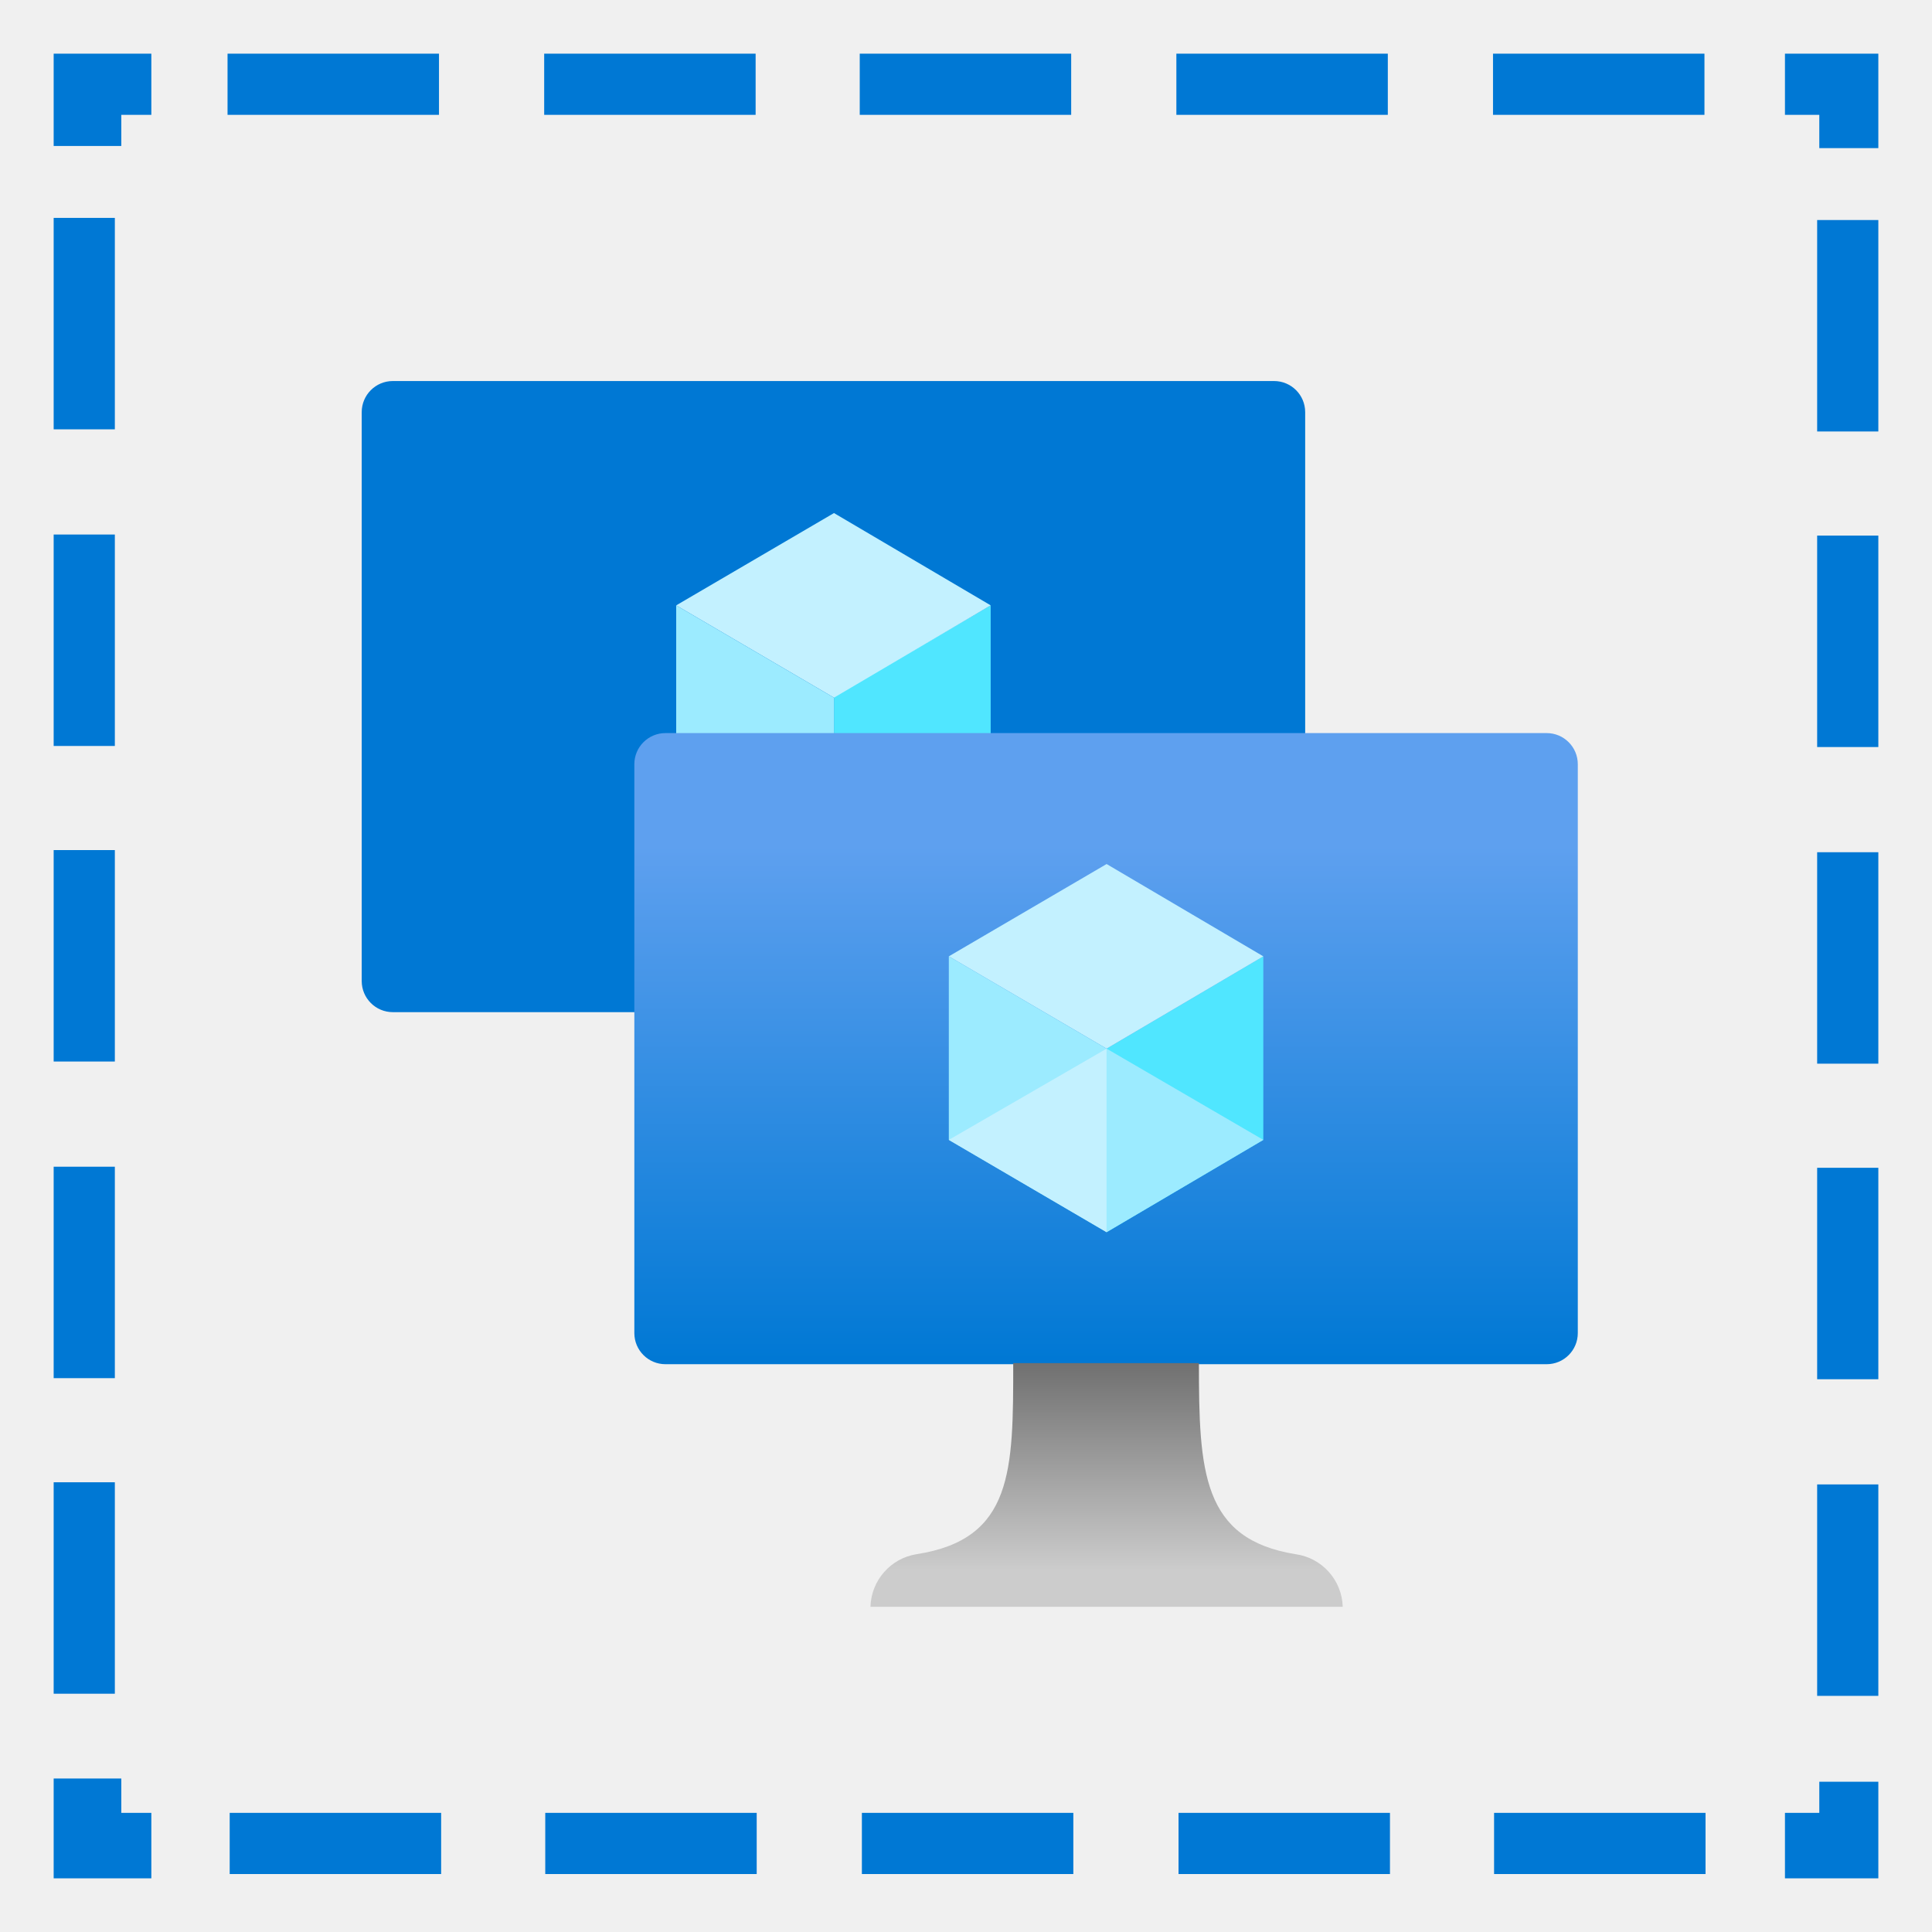
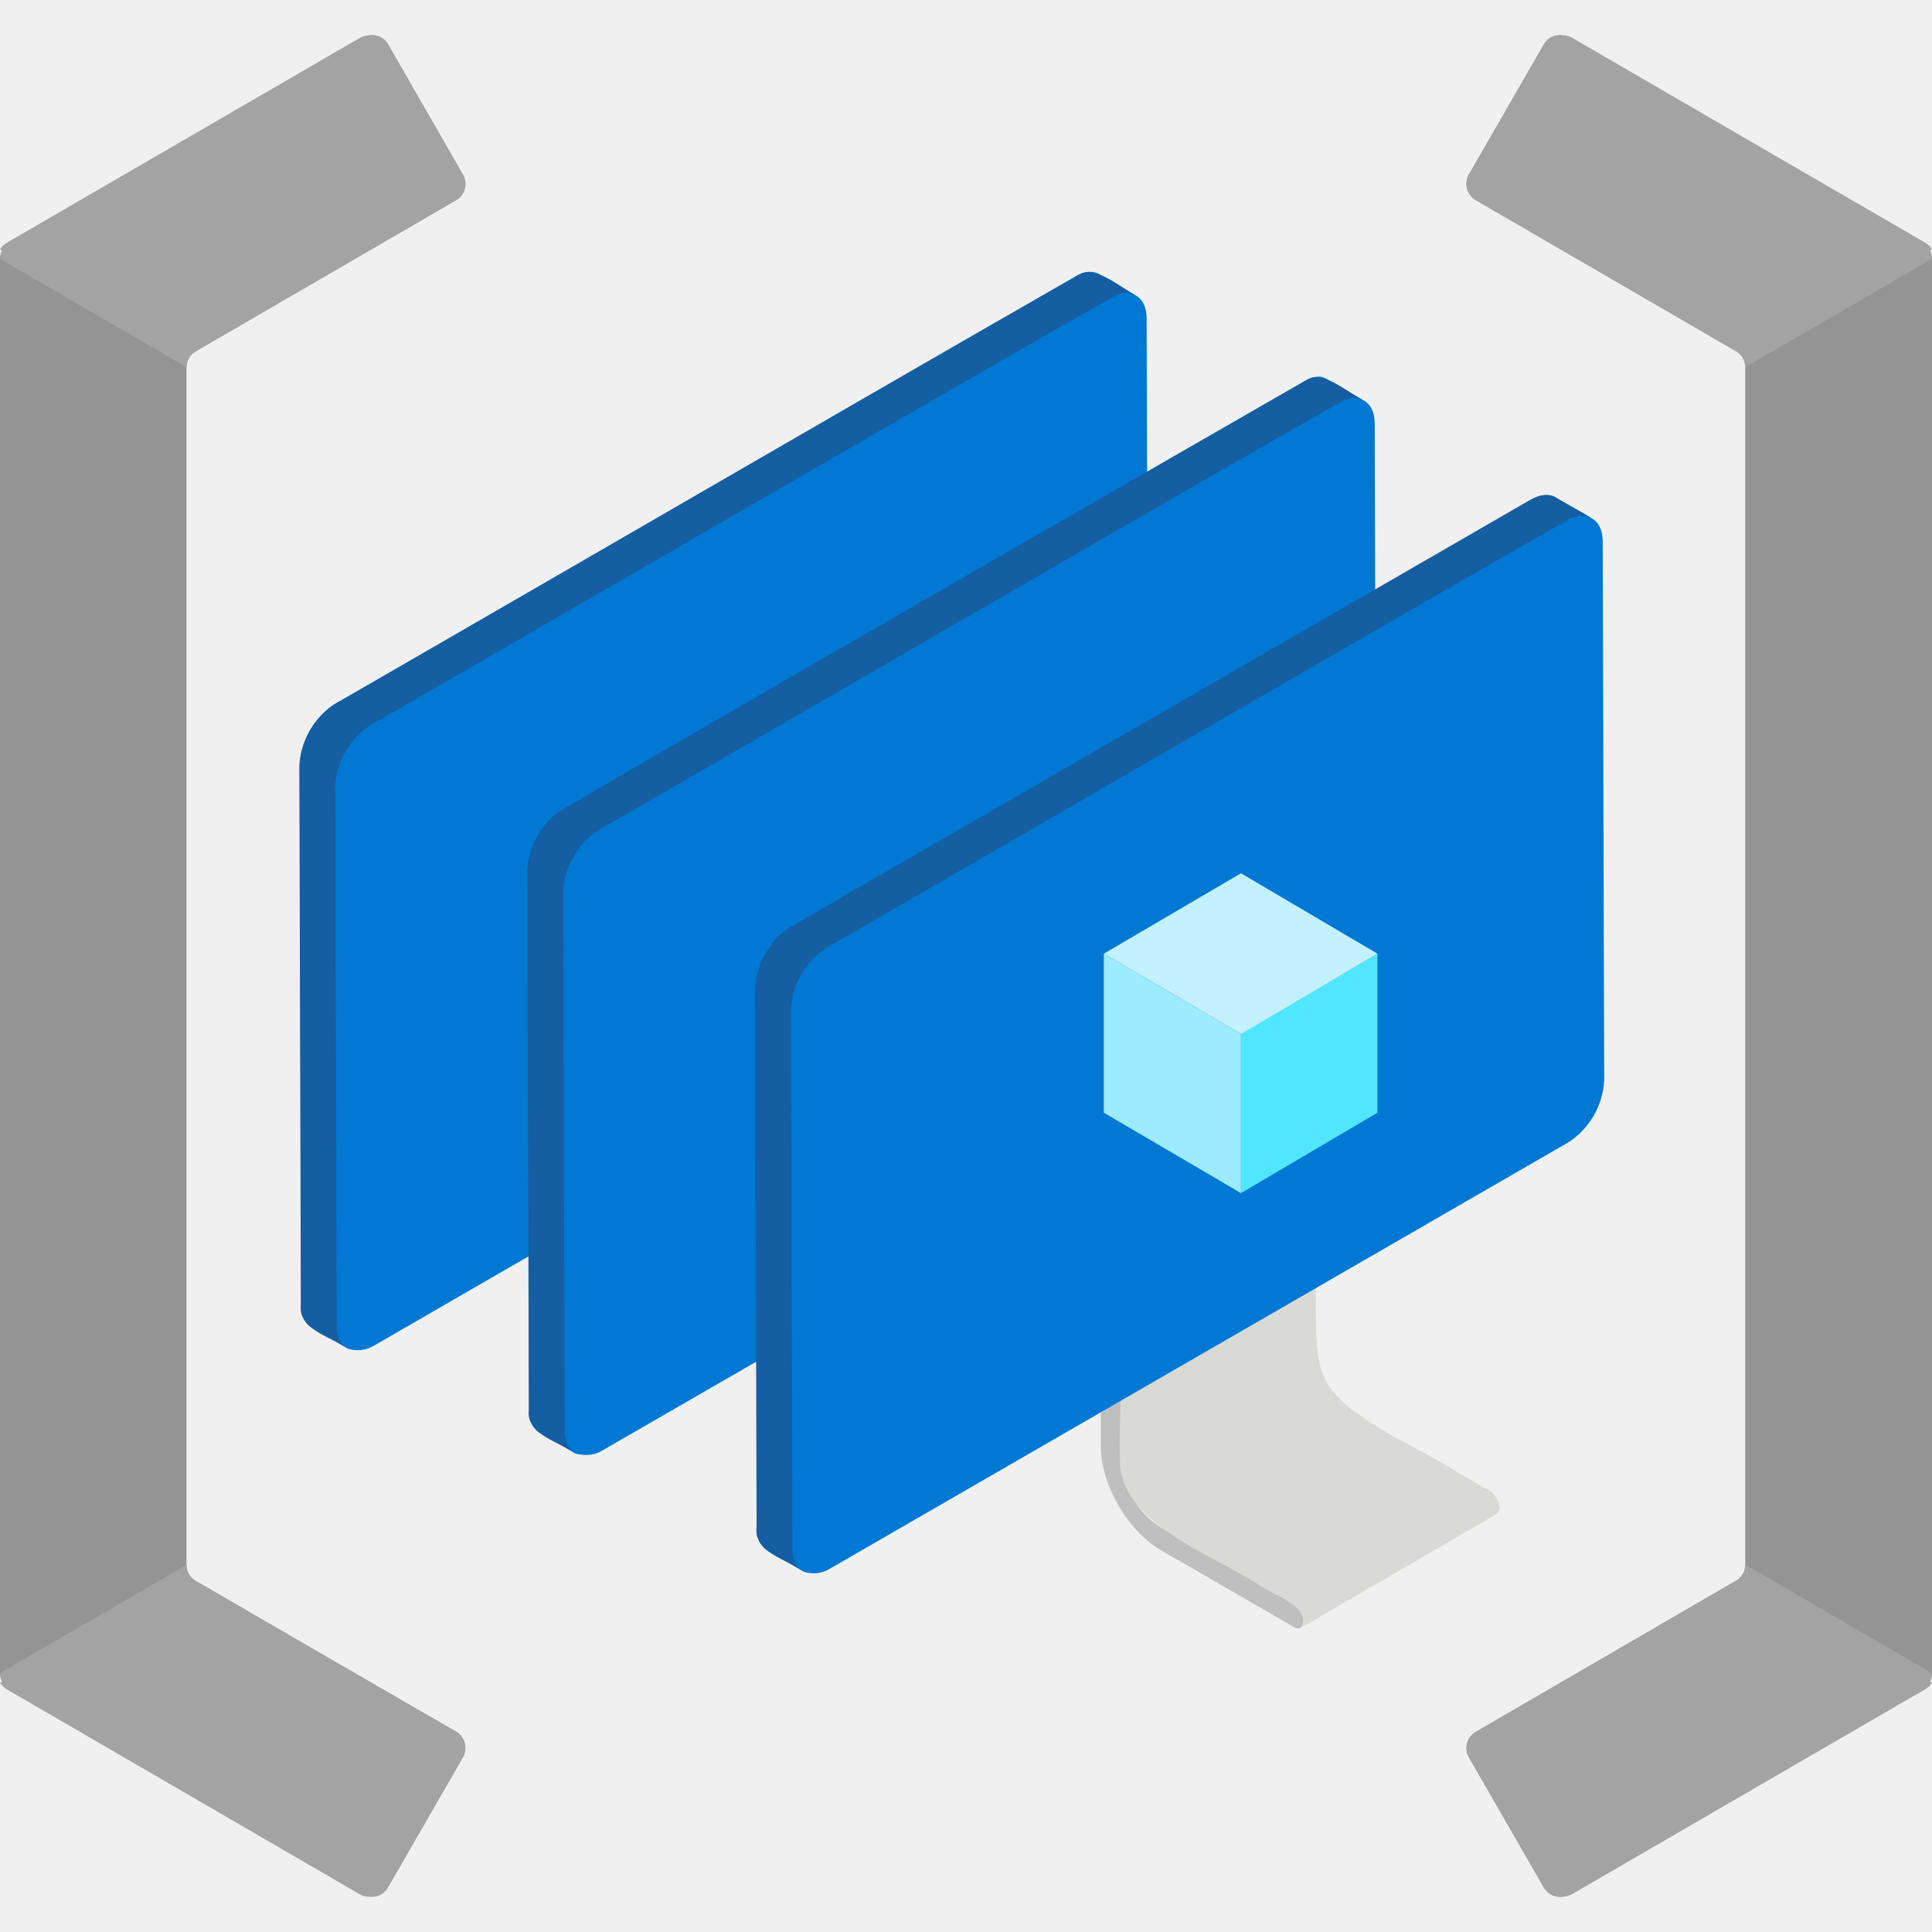
<svg xmlns="http://www.w3.org/2000/svg" viewBox="0 0 18 18" class="msportalfx-svg-placeholder" role="presentation" focusable="false">
  <g>
-     <defs>
-       <linearGradient id="9848c949-21dd-49b4-a2a3-0e8229d1684b" x1="10.31" x2="10.31" y1="12.7" y2="6.83" gradientUnits="userSpaceOnUse">
-         <stop offset="0" stop-color="#0078d4" />
-         <stop offset=".82" stop-color="#5ea0ef" />
-       </linearGradient>
-       <linearGradient id="a30d983c-37c3-40b0-a789-7533fe699b81" x1="10.31" x2="10.31" y1="14.97" y2="12.7" gradientUnits="userSpaceOnUse">
-         <stop offset=".15" stop-color="#ccc" />
-         <stop offset="1" stop-color="#707070" />
-       </linearGradient>
-     </defs>
-     <path fill="#0078d4" d="M2.12.5h1.97v.57H2.12zm14.51.57h.32v.31h.55V.5h-.87v.57zM1.41 16.89h-.28v-.32H.5v.93h.91v-.61zm15.54-.29v.29h-.32v.61h.87v-.9h-.55zM1.13 1.36v-.29h.28V.5H.5v.86h.63z" />
-     <rect width="8.79" height="5.88" x="3.37" y="3.55" fill="#0078d4" rx=".29" />
-     <path fill="#50e6ff" d="M9.23 5.64v1.71l-1.46.86V6.49l1.46-.85z" />
-     <path fill="#c3f1ff" d="m9.23 5.64-1.46.86-1.47-.86 1.47-.86 1.46.86z" />
-     <path fill="#9cebff" d="M7.77 6.5v1.71L6.3 7.35V5.64l1.47.86z" />
-     <rect width="8.79" height="5.88" x="5.91" y="6.83" fill="url(#9848c949-21dd-49b4-a2a3-0e8229d1684b)" rx=".29" />
-     <path fill="#50e6ff" d="M11.77 8.91v1.71l-1.46.86V9.77l1.46-.86z" />
-     <path fill="#c3f1ff" d="m11.77 8.91-1.46.86-1.47-.86 1.47-.86 1.46.86z" />
-     <path fill="#9cebff" d="M10.31 9.77v1.71l-1.47-.86V8.91l1.47.86z" />
-     <path fill="#c3f1ff" d="m8.84 10.62 1.47-.85v1.71l-1.47-.86z" />
-     <path fill="#9cebff" d="m11.77 10.62-1.46-.85v1.71l1.46-.86z" />
-     <path fill="url(#a30d983c-37c3-40b0-a789-7533fe699b81)" d="M12.07 14.48c-.87-.14-.9-.77-.9-1.78H9.44c0 1 0 1.64-.9 1.78a.51.51 0 0 0-.43.49h4.4a.51.51 0 0 0-.44-.49z" />
-     <path fill="#0078d4" d="M5.07.5h1.97v.57H5.07zm2.94 0h1.97v.57H8.01zm2.95 0h1.97v.57h-1.97zm2.95 0h1.97v.57h-1.97zM2.14 16.89h1.97v.57H2.14zm2.94 0h1.97v.57H5.08zm2.95 0H10v.57H8.03zm2.95 0h1.97v.57h-1.97zm2.94 0h1.97v.57h-1.97zm3.01-14.84h.57v1.97h-.57zm0 2.94h.57v1.97h-.57zm0 2.95h.57v1.97h-.57zm0 2.94h.57v1.97h-.57zm0 2.95h.57v1.97h-.57zM.5 2.03h.57V4H.5zm0 2.95h.57v1.97H.5zm0 2.94h.57v1.97H.5zm0 2.95h.57v1.97H.5zm0 2.94h.57v1.97H.5z" />
+     <path d="M1.823 14.733a.167.167 0 0 1-.086-.149V3.422c0-.062.032-.119.086-.149l2.428-1.409a.175.175 0 0 0 .063-.235L3.616.414a.172.172 0 0 0-.233-.065L1.349 1.53l-1.263.733A.173.173 0 0 0 0 2.412v13.175c0 .062.033.119.086.15l1.221.708 2.075 1.2c.08.047.184.021.231-.06v-.001l.7-1.215a.176.176 0 0 0-.063-.236l-2.428-1.4Zm16.091-12.47-1.221-.708L14.616.351a.168.168 0 0 0-.231.06v.001l-.7 1.215a.176.176 0 0 0 .063.236l2.426 1.408c.054.03.087.087.086.149v11.158a.169.169 0 0 1-.086.149l-2.426 1.409a.175.175 0 0 0-.063.235l.7 1.215a.172.172 0 0 0 .233.065l2.033-1.18 1.263-.733a.173.173 0 0 0 .087-.15V2.413a.174.174 0 0 0-.086-.15Z" fill="#949494" />
+     <path d="M1.739 3.422a.167.167 0 0 1 .086-.149l2.426-1.409a.175.175 0 0 0 .063-.235L3.616.414A.17.17 0 0 0 3.442.33a.161.161 0 0 0-.086.021L1.324 1.53l-1.263.733a.175.175 0 0 0-.061.06l.02.012a.173.173 0 0 0-.02.077l1.739 1.01Zm.086 11.306a.167.167 0 0 1-.086-.149L0 15.588c0 .027.007.054.02.078l-.02.011a.178.178 0 0 0 .061.061l1.261.732 2.032 1.18a.161.161 0 0 0 .086.021c.07.01.139-.023.174-.084l.7-1.215a.176.176 0 0 0-.063-.236l-2.426-1.408Zm14.436-.15a.167.167 0 0 1-.086.149l-2.426 1.409a.174.174 0 0 0-.065.235l.7 1.215a.17.17 0 0 0 .174.084c.03.001.06-.006.086-.021l2.032-1.179 1.263-.733a.175.175 0 0 0 .061-.06l-.02-.012a.173.173 0 0 0 .02-.077l-1.739-1.01ZM18 2.323a.178.178 0 0 0-.061-.061l-1.263-.732L14.644.35a.161.161 0 0 0-.086-.021.172.172 0 0 0-.174.084l-.7 1.215a.176.176 0 0 0 .063.236l2.426 1.408c.054.03.087.087.086.149L18 2.412a.165.165 0 0 0-.02-.078l.02-.011Z" fill="#a3a3a3" />
+     <path d="M10.35 12.367c-.051-.029-.092-.006-.092.053l-.003 1.049c0 .179.062.379.164.555.102.177.244.331.4.421l.913.527.321.186c.051.029.092.006.092-.053s-.041-.129-.092-.159l-.321-.186-.913-.527a.774.774 0 0 1-.27-.285.776.776 0 0 1-.111-.375l.003-1.049a.204.204 0 0 0-.092-.159Z" fill="#f4f3f5" />
+     <path d="M10.35 12.367c-.051-.029-.092-.006-.092.053l-.003 1.049c0 .179.062.379.164.555.102.177.244.331.4.421l.913.527.321.186c.051.029.092.006.092-.053s-.041-.129-.092-.159l-.321-.186-.913-.527a.774.774 0 0 1-.27-.285.776.776 0 0 1-.111-.375l.003-1.049a.204.204 0 0 0-.092-.159Z" fill="#bebfbe" />
+     <path d="m13.878 13.889-.321-.185c-.292-.201-1.119-.524-1.23-.904-.116-.192-.046-1.112-.062-1.332.002-.073-.076-.196-.157-.165l-1.827 1.062c.017-.01.04-.008.065.006.168.027.063.956.089 1.208-.036.605.898.923 1.294 1.187.101.076.525.219.386.403l1.827-1.062c.066-.055-.002-.182-.065-.218Z" fill="#d9d9d6" />
+     <path d="M10.248 2.557s-.1-.069-.238.024c-.029.019-6.887 3.976-6.887 3.976a.376.376 0 0 0-.082.061l-.029.026a.179.179 0 0 0-.013.014l-.011.012-.013.014-.027.033-.009.012-.005.006-.009.012a.48.48 0 0 0-.036.057l-.001.002-.001.002-.013.024a.773.773 0 0 0-.015.029l-.012.026v.004l-.012.03a.3.3 0 0 0-.011.032l-.005.016a.019.019 0 0 1-.002.007l-.004.012a.296.296 0 0 0-.013.061l-.002.012a.482.482 0 0 0-.006.076l.014 5.018c0 .106.038.18.098.215l.334.194s.116.047.239-.023l1.449-.837.004 1.43c0 .106.038.18.098.215l.334.194c-.02-.011.115.048.239-.023l1.449-.836.004 1.549c0 .106.038.18.098.215l.334.194s.116.048.239-.023l6.887-3.976a.737.737 0 0 0 .334-.579l-.014-5.018c0-.106-.038-.181-.099-.215h-.001l-.334-.194s-.101-.068-.237.024l-1.449.836-.004-1.549c0-.106-.038-.181-.099-.215 0 0-.307-.18-.334-.194s-.091-.071-.239.023l-1.449.837-.004-1.43c0-.106-.038-.181-.099-.215l-.334-.194" fill="#0078d4" />
+     <path fill="#50e6ff" d="M12.833 8.885v1.482l-1.271.749v-1.49l1.271-.741z" />
+     <path fill="#c3f1ff" d="m12.833 8.885-1.271.748-1.278-.748 1.278-.749 1.271.749z" />
+     <path fill="#9cebff" d="M11.562 9.633v1.483l-1.278-.749V8.885l1.278.748z" />
+     <path d="M10.406 2.746a.207.207 0 0 1 .177.005c-.12-.055-.369-.277-.511-.199-.071.018-6.881 3.974-6.949 4.005a.734.734 0 0 0-.334.58l.014 5.018c-.031.239.301.303.432.409-.06-.035-.098-.109-.098-.215l-.014-5.018a.682.682 0 0 1 .098-.33.704.704 0 0 1 .236-.249c.11-.055 6.829-3.957 6.948-4.004Zm2.123.979a.207.207 0 0 1 .177.005c-.133-.056-.372-.286-.526-.194-.156.087-6.851 3.941-6.996 4.043a.736.736 0 0 0-.271.536l.014 5.018c-.031.239.301.303.432.409-.06-.035-.098-.109-.098-.215l-.014-5.018a.682.682 0 0 1 .098-.33.704.704 0 0 1 .236-.249c.11-.055 6.828-3.957 6.948-4.004Zm1.967.909c-.076-.043-.167-.018-.239.023L7.37 8.633a.654.654 0 0 0-.19.177.716.716 0 0 0-.145.402l.014 5.018c-.031.239.301.303.432.409-.06-.035-.098-.109-.098-.215l-.014-5.018a.733.733 0 0 1 .334-.579c.11-.055 6.828-3.957 6.948-4.004a.226.226 0 0 1 .128-.013c.184.08-.303-.178-.285-.176Z" fill="#155ea1" />
  </g>
  <style>.msportalfx-svg-c01{fill:#fff}.msportalfx-svg-c02{fill:#e5e5e5}.msportalfx-svg-c03{fill:#a0a1a2}.msportalfx-svg-c04{fill:#7a7a7a}.msportalfx-svg-c05{fill:#3e3e3e}.msportalfx-svg-c06{fill:#1e1e1e}.msportalfx-svg-c07{fill:#0f0f0f}.msportalfx-svg-c08{fill:#ba141a}.msportalfx-svg-c09{fill:#dd5900}.msportalfx-svg-c10{fill:#ff8c00}.msportalfx-svg-c11{fill:#fcd116}.msportalfx-svg-c12{fill:#fee087}.msportalfx-svg-c13{fill:#b8d432}.msportalfx-svg-c14,.msportalfx-svg-c32{fill:#57a300}.msportalfx-svg-c15{fill:#59b4d9}.msportalfx-svg-c16{fill:#3999c6}.msportalfx-svg-c17{fill:#804998}.msportalfx-svg-c18{fill:#ec008c}.msportalfx-svg-c19{fill:#0072c6}.msportalfx-svg-c20{fill:#68217a}.msportalfx-svg-c21{fill:#00188f}.msportalfx-svg-c22{fill:#e81123}.fxs-mode-light .msportalfx-svg-c22{fill:#a4262c}.msportalfx-svg-c23{fill:#cae3f3}.msportalfx-svg-c24{fill:#59aed3}.msportalfx-svg-c25{fill:#4c3b12}.msportalfx-svg-c26{fill:#be9555}.msportalfx-svg-c27{fill:#4f4d52}.msportalfx-svg-c28{fill:#ef6f59}.msportalfx-svg-c29{fill:#f7cb64}.msportalfx-svg-c30{fill:#fdd8db}.msportalfx-svg-c31{fill:#f6ffec}.msportalfx-svg-c33{fill:#8a2da5}.msportalfx-svg-c34{fill:#e00b1c}.msportalfx-svg-c35{fill:#015cda}.msportalfx-svg-c36{fill:#5db300}.msportalfx-svg-c97{fill:#ffb900}.msportalfx-svg-c98{fill:#00a4ef}.msportalfx-svg-c99{fill:#f25022}.msportalfx-inverted-theme .msportalfx-svg-c05,.fxs-theme-dark .msportalfx-svg-c05{fill:#777}.msportalfx-inverted-theme .msportalfx-svg-c07,.fxs-theme-dark .msportalfx-svg-c07{fill:#f2f2f2}.msportalfx-svg-palette-white{fill:#fff}.msportalfx-svg-palette-blue{fill:#015cda}.msportalfx-svg-palette-black{fill:#1e1e1e}.msportalfx-svg-palette-green{fill:#57a300}.msportalfx-svg-palette-gray{fill:#a0a1a2}.msportalfx-svg-palette-inherit{fill:inherit}.msportalfx-svg-badge{position:absolute;left:0;bottom:0;min-height:10px;min-width:10px}.fxc-menu-icon&gt;.msportalfx-svg-badge{left:-2px;bottom:-2px;min-height:8px;min-width:8px}.msportalfx-svg-disabled{filter:grayscale(100%)}@-moz-document url-prefix(){.msportalfx-svg-disabled{filter:none;}}.msportalfx-svg-disabled .msportalfx-svg-c01{fill:grayscale(#fff)}.msportalfx-svg-disabled .msportalfx-svg-c02{fill:grayscale(#e5e5e5)}.msportalfx-svg-disabled .msportalfx-svg-c03{fill:grayscale(#a0a1a2)}.msportalfx-svg-disabled .msportalfx-svg-c04{fill:grayscale(#7a7a7a)}.msportalfx-svg-disabled .msportalfx-svg-c05{fill:grayscale(#3e3e3e)}.msportalfx-svg-disabled .msportalfx-svg-c06{fill:grayscale(#1e1e1e)}.msportalfx-svg-disabled .msportalfx-svg-c07{fill:grayscale(#0f0f0f)}.msportalfx-svg-disabled .msportalfx-svg-c08{fill:grayscale(#ba141a)}.msportalfx-svg-disabled .msportalfx-svg-c09{fill:grayscale(#dd5900)}.msportalfx-svg-disabled .msportalfx-svg-c10{fill:grayscale(#ff8c00)}.msportalfx-svg-disabled .msportalfx-svg-c11{fill:grayscale(#fcd116)}.msportalfx-svg-disabled .msportalfx-svg-c12{fill:grayscale(#fee087)}.msportalfx-svg-disabled .msportalfx-svg-c13{fill:grayscale(#b8d432)}.msportalfx-svg-disabled .msportalfx-svg-c14{fill:grayscale(#7fba00)}.msportalfx-svg-disabled .msportalfx-svg-c15{fill:grayscale(#59b4d9)}.msportalfx-svg-disabled .msportalfx-svg-c16{fill:grayscale(#3999c6)}.msportalfx-svg-disabled .msportalfx-svg-c17{fill:grayscale(#804998)}.msportalfx-svg-disabled .msportalfx-svg-c18{fill:grayscale(#ec008c)}.msportalfx-svg-disabled .msportalfx-svg-c19{fill:grayscale(#0072c6)}.msportalfx-svg-disabled .msportalfx-svg-c20{fill:grayscale(#68217a)}.msportalfx-svg-disabled .msportalfx-svg-c21{fill:grayscale(#00188f)}.msportalfx-svg-disabled .msportalfx-svg-c22{fill:grayscale(#e81123)}.msportalfx-svg-disabled .msportalfx-svg-c23{fill:grayscale(#cae3f3)}.msportalfx-svg-disabled .msportalfx-svg-c24{fill:grayscale(#59aed3)}.msportalfx-svg-disabled .msportalfx-svg-c25{fill:grayscale(#4c3b12)}.msportalfx-svg-disabled .msportalfx-svg-c26{fill:grayscale(#be9555)}.msportalfx-svg-disabled .msportalfx-svg-c27{fill:grayscale(#4f4d52)}.msportalfx-svg-disabled .msportalfx-svg-c28{fill:grayscale(#ef6f59)}.msportalfx-svg-disabled .msportalfx-svg-c29{fill:grayscale(#f7cb64)}.msportalfx-svg-disabled .msportalfx-svg-c30{fill:grayscale(#fdd8db)}.msportalfx-svg-disabled .msportalfx-svg-c31{fill:grayscale(#f6ffec)}.msportalfx-svg-disabled .msportalfx-svg-c97{fill:grayscale(#ffb900)}.msportalfx-svg-disabled .msportalfx-svg-c98{fill:grayscale(#00a4ef)}.msportalfx-svg-disabled .msportalfx-svg-c99{fill:grayscale(#f25022)}.msportalfx-svg-loading-square{animation:ProgressFlagAnimation 1.45s infinite ease-in-out;transform-origin:50%}.msportalfx-svg-loading-square:nth-child(1){animation-delay:0s}.msportalfx-svg-loading-square:nth-child(2){animation-delay:.2s}.msportalfx-svg-loading-square:nth-child(3){animation-delay:.4s}@keyframes ProgressFlagAnimation{0%{transform:scale(1);opacity:.3}36.1%{transform:scale(1.06);opacity:1}50%{transform:scale(1.06);opacity:1}86.1%{transform:scale(1);opacity:.3}}.msportalfx-svg-flip-horizontal&gt;svg,svg.msportalfx-svg-flip-horizontal{transform:scaleX(-1)}.msportalfx-svg-fabric-rotate360{animation:ImageRotation 1.3s cubic-bezier(.53,.21,.29,.67) infinite}@keyframes ImageRotation{0%{transform:rotate(-45deg)}100%{transform:rotate(315deg)}}.fxs-svg-number .msportalfx-font-bold{font-size:10px;fill:#0065ad}.fxs-svg-number .fxs-svg-circle{stroke-width:0%;fill:#0078d4}.fxs-svg-number .fxs-svg-text{fill:#fff;font-size:10px}.fxs-svg-number.msportalfx-svg-disabled{filter:grayscale(0%)}.fxs-svg-number.msportalfx-svg-disabled .fxs-svg-circle{fill:#fff;stroke-width:1px;stroke:#949494}.fxs-svg-number.msportalfx-svg-disabled .fxs-svg-text{fill:#949494}.fxs-theme-dark .fxs-svg-number .fxs-svg-text{fill:#0f0f0f}.fxs-theme-dark .fxs-svg-number .fxs-svg-circle{stroke-width:0%;fill:#0078d4}.fxs-theme-dark .fxs-svg-number.msportalfx-svg-disabled .fxs-svg-circle{fill:#0f0f0f;stroke-width:1px;stroke:#949494}.fxs-theme-dark .fxs-svg-number.msportalfx-svg-disabled .fxs-svg-text{fill:#949494}</style>
</svg>
